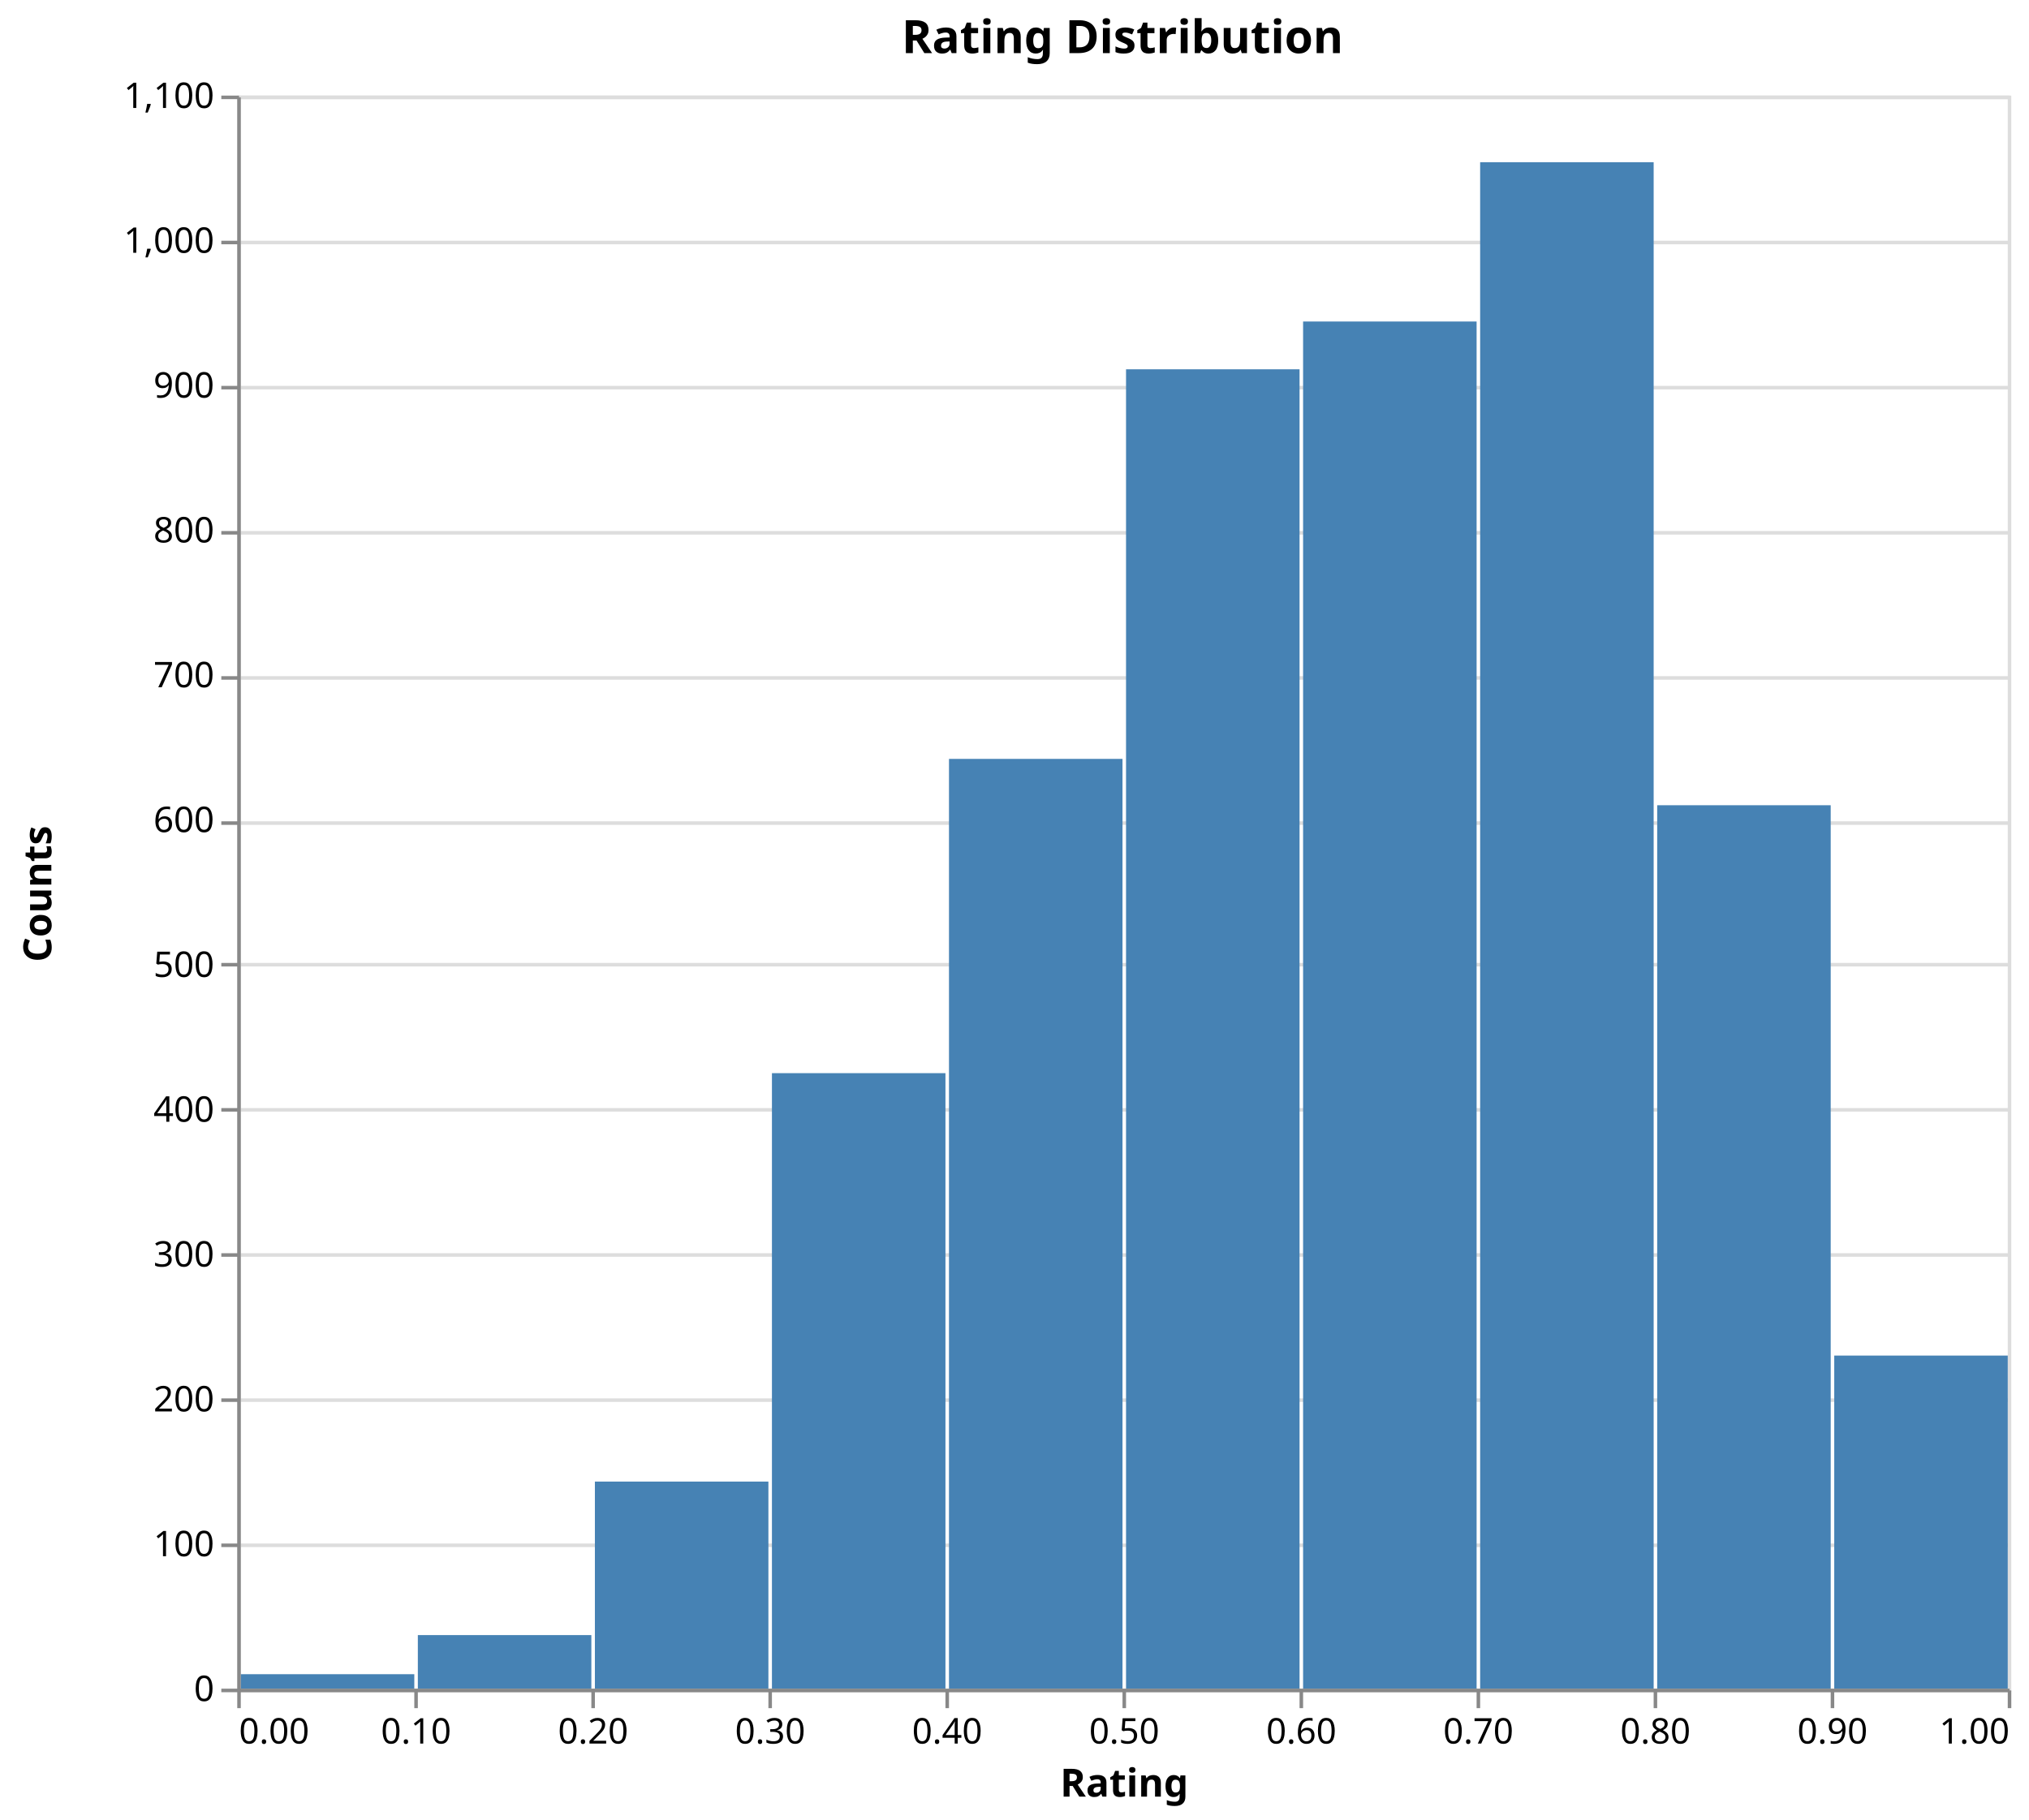
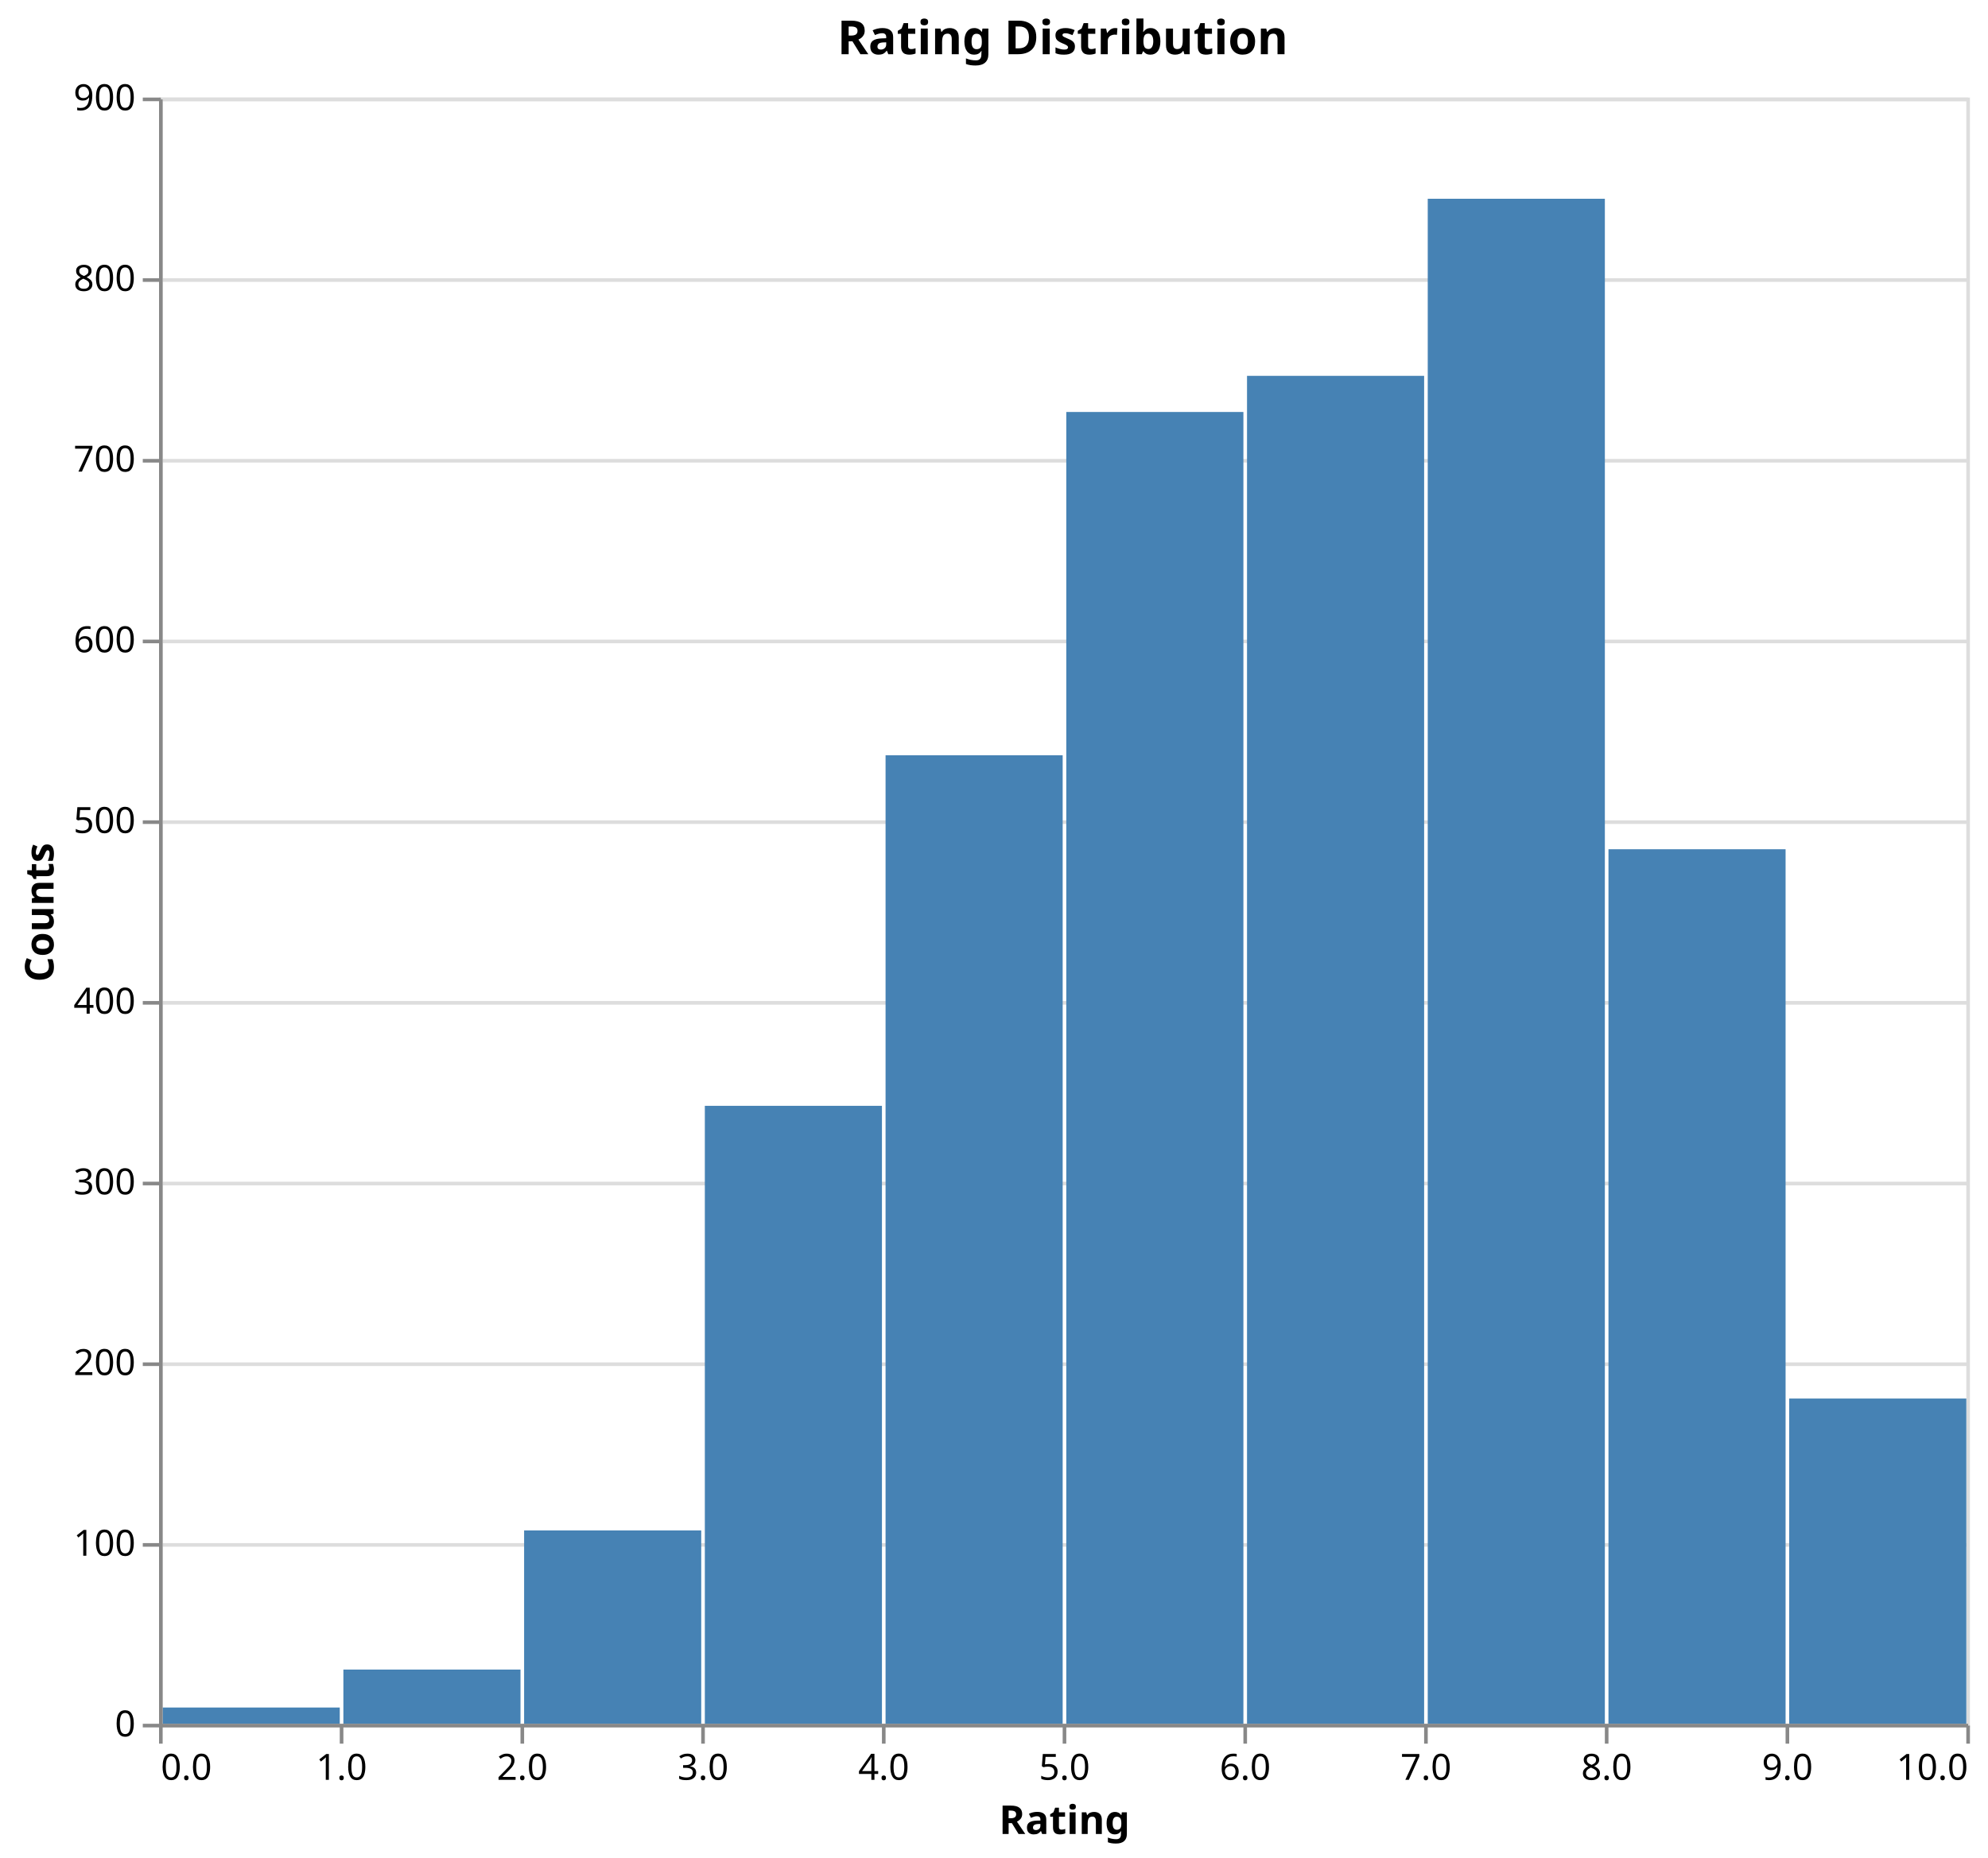
- <svg xmlns="http://www.w3.org/2000/svg" class="marks" width="573" height="514" viewBox="0 0 573 514" version="1.1">
-   <g transform="translate(67,27)">
+ <svg xmlns="http://www.w3.org/2000/svg" class="marks" width="550" height="514" viewBox="0 0 550 514" version="1.1">
+   <g transform="translate(44,27)">
    <g class="mark-group role-frame root">
      <g transform="translate(0,0)">
        <path class="background" d="M0.5,0.5h500v450h-500Z" style="fill: none; stroke: #ddd;" />
        <g>
          <g class="mark-group role-axis">
            <g transform="translate(0.5,0.5)">
              <path class="background" d="M0,0h0v0h0Z" style="pointer-events: none; fill: none;" />
              <g>
                <g class="mark-rule role-axis-grid" style="pointer-events: none;">
                  <line transform="translate(0,450)" x2="500" y2="0" style="fill: none; stroke: #ddd; stroke-width: 1; opacity: 1;" />
-                   <line transform="translate(0,409)" x2="500" y2="0" style="fill: none; stroke: #ddd; stroke-width: 1; opacity: 1;" />
-                   <line transform="translate(0,368)" x2="500" y2="0" style="fill: none; stroke: #ddd; stroke-width: 1; opacity: 1;" />
-                   <line transform="translate(0,327)" x2="500" y2="0" style="fill: none; stroke: #ddd; stroke-width: 1; opacity: 1;" />
-                   <line transform="translate(0,286)" x2="500" y2="0" style="fill: none; stroke: #ddd; stroke-width: 1; opacity: 1;" />
-                   <line transform="translate(0,245)" x2="500" y2="0" style="fill: none; stroke: #ddd; stroke-width: 1; opacity: 1;" />
-                   <line transform="translate(0,205)" x2="500" y2="0" style="fill: none; stroke: #ddd; stroke-width: 1; opacity: 1;" />
-                   <line transform="translate(0,164)" x2="500" y2="0" style="fill: none; stroke: #ddd; stroke-width: 1; opacity: 1;" />
-                   <line transform="translate(0,123)" x2="500" y2="0" style="fill: none; stroke: #ddd; stroke-width: 1; opacity: 1;" />
-                   <line transform="translate(0,82)" x2="500" y2="0" style="fill: none; stroke: #ddd; stroke-width: 1; opacity: 1;" />
-                   <line transform="translate(0,41)" x2="500" y2="0" style="fill: none; stroke: #ddd; stroke-width: 1; opacity: 1;" />
+                   <line transform="translate(0,400)" x2="500" y2="0" style="fill: none; stroke: #ddd; stroke-width: 1; opacity: 1;" />
+                   <line transform="translate(0,350)" x2="500" y2="0" style="fill: none; stroke: #ddd; stroke-width: 1; opacity: 1;" />
+                   <line transform="translate(0,300)" x2="500" y2="0" style="fill: none; stroke: #ddd; stroke-width: 1; opacity: 1;" />
+                   <line transform="translate(0,250)" x2="500" y2="0" style="fill: none; stroke: #ddd; stroke-width: 1; opacity: 1;" />
+                   <line transform="translate(0,200)" x2="500" y2="0" style="fill: none; stroke: #ddd; stroke-width: 1; opacity: 1;" />
+                   <line transform="translate(0,150)" x2="500" y2="0" style="fill: none; stroke: #ddd; stroke-width: 1; opacity: 1;" />
+                   <line transform="translate(0,100)" x2="500" y2="0" style="fill: none; stroke: #ddd; stroke-width: 1; opacity: 1;" />
+                   <line transform="translate(0,50)" x2="500" y2="0" style="fill: none; stroke: #ddd; stroke-width: 1; opacity: 1;" />
                  <line transform="translate(0,0)" x2="500" y2="0" style="fill: none; stroke: #ddd; stroke-width: 1; opacity: 1;" />
                </g>
              </g>
            </g>
          </g>
          <g class="mark-rect role-mark marks">
-             <path d="M51,434.864h49v15.136h-49Z" style="fill: steelblue;" />
-             <path d="M101,391.5h49v58.5h-49Z" style="fill: steelblue;" />
-             <path d="M151,276.136h49v173.864h-49Z" style="fill: steelblue;" />
-             <path d="M201,187.364h49v262.636h-49Z" style="fill: steelblue;" />
-             <path d="M251,77.318h49v372.682h-49Z" style="fill: steelblue;" />
-             <path d="M301,63.818h49v386.182h-49Z" style="fill: steelblue;" />
-             <path d="M351,18.818h49v431.182h-49Z" style="fill: steelblue;" />
-             <path d="M401,200.455h49v249.545h-49Z" style="fill: steelblue;" />
-             <path d="M451,355.909h49v94.091h-49Z" style="fill: steelblue;" />
-             <path d="M1,445.909h49v4.091h-49Z" style="fill: steelblue;" />
+             <path d="M351,28h49v422h-49Z" style="fill: steelblue;" />
+             <path d="M251,87h49v363h-49Z" style="fill: steelblue;" />
+             <path d="M301,77h49v373h-49Z" style="fill: steelblue;" />
+             <path d="M201,182h49v268h-49Z" style="fill: steelblue;" />
+             <path d="M401,208h49v242h-49Z" style="fill: steelblue;" />
+             <path d="M451,360h49v90h-49Z" style="fill: steelblue;" />
+             <path d="M151,279h49v171h-49Z" style="fill: steelblue;" />
+             <path d="M101,396.5h49v53.5h-49Z" style="fill: steelblue;" />
+             <path d="M51,435h49v15h-49Z" style="fill: steelblue;" />
+             <path d="M1,445.5h49v4.5h-49Z" style="fill: steelblue;" />
          </g>
          <g class="mark-text role-title" style="pointer-events: none;">
            <text text-anchor="middle" transform="translate(250,-12)" style="font-family: sans-serif; font-size: 13px; font-weight: bold; fill: #000; opacity: 1;">Rating Distribution</text>
          </g>
          <g class="mark-group role-axis">
            <g transform="translate(0.5,450.5)">
              <path class="background" d="M0,0h0v0h0Z" style="pointer-events: none; fill: none;" />
              <g>
                <g class="mark-rule role-axis-tick" style="pointer-events: none;">
                  <line transform="translate(0,0)" x2="0" y2="5" style="fill: none; stroke: #888; stroke-width: 1; opacity: 1;" />
                  <line transform="translate(50,0)" x2="0" y2="5" style="fill: none; stroke: #888; stroke-width: 1; opacity: 1;" />
                  <line transform="translate(100,0)" x2="0" y2="5" style="fill: none; stroke: #888; stroke-width: 1; opacity: 1;" />
                  <line transform="translate(150,0)" x2="0" y2="5" style="fill: none; stroke: #888; stroke-width: 1; opacity: 1;" />
                  <line transform="translate(200,0)" x2="0" y2="5" style="fill: none; stroke: #888; stroke-width: 1; opacity: 1;" />
                  <line transform="translate(250,0)" x2="0" y2="5" style="fill: none; stroke: #888; stroke-width: 1; opacity: 1;" />
                  <line transform="translate(300,0)" x2="0" y2="5" style="fill: none; stroke: #888; stroke-width: 1; opacity: 1;" />
                  <line transform="translate(350,0)" x2="0" y2="5" style="fill: none; stroke: #888; stroke-width: 1; opacity: 1;" />
                  <line transform="translate(400,0)" x2="0" y2="5" style="fill: none; stroke: #888; stroke-width: 1; opacity: 1;" />
                  <line transform="translate(450,0)" x2="0" y2="5" style="fill: none; stroke: #888; stroke-width: 1; opacity: 1;" />
                  <line transform="translate(500,0)" x2="0" y2="5" style="fill: none; stroke: #888; stroke-width: 1; opacity: 1;" />
                </g>
                <g class="mark-text role-axis-label" style="pointer-events: none;">
-                   <text text-anchor="start" transform="translate(0,15)" style="font-family: sans-serif; font-size: 10px; fill: #000; opacity: 1;">0.00</text>
-                   <text text-anchor="middle" transform="translate(50,15)" style="font-family: sans-serif; font-size: 10px; fill: #000; opacity: 1;">0.10</text>
-                   <text text-anchor="middle" transform="translate(100,15)" style="font-family: sans-serif; font-size: 10px; fill: #000; opacity: 1;">0.20</text>
-                   <text text-anchor="middle" transform="translate(150,15)" style="font-family: sans-serif; font-size: 10px; fill: #000; opacity: 1;">0.30</text>
-                   <text text-anchor="middle" transform="translate(200,15)" style="font-family: sans-serif; font-size: 10px; fill: #000; opacity: 1;">0.40</text>
-                   <text text-anchor="middle" transform="translate(250,15)" style="font-family: sans-serif; font-size: 10px; fill: #000; opacity: 1;">0.50</text>
-                   <text text-anchor="middle" transform="translate(300,15)" style="font-family: sans-serif; font-size: 10px; fill: #000; opacity: 1;">0.60</text>
-                   <text text-anchor="middle" transform="translate(350,15)" style="font-family: sans-serif; font-size: 10px; fill: #000; opacity: 1;">0.70</text>
-                   <text text-anchor="middle" transform="translate(400,15)" style="font-family: sans-serif; font-size: 10px; fill: #000; opacity: 1;">0.80</text>
-                   <text text-anchor="middle" transform="translate(450,15)" style="font-family: sans-serif; font-size: 10px; fill: #000; opacity: 1;">0.90</text>
-                   <text text-anchor="end" transform="translate(500,15)" style="font-family: sans-serif; font-size: 10px; fill: #000; opacity: 1;">1.00</text>
+                   <text text-anchor="start" transform="translate(0,15)" style="font-family: sans-serif; font-size: 10px; fill: #000; opacity: 1;">0.0</text>
+                   <text text-anchor="middle" transform="translate(50,15)" style="font-family: sans-serif; font-size: 10px; fill: #000; opacity: 1;">1.0</text>
+                   <text text-anchor="middle" transform="translate(100,15)" style="font-family: sans-serif; font-size: 10px; fill: #000; opacity: 1;">2.0</text>
+                   <text text-anchor="middle" transform="translate(150,15)" style="font-family: sans-serif; font-size: 10px; fill: #000; opacity: 1;">3.0</text>
+                   <text text-anchor="middle" transform="translate(200,15)" style="font-family: sans-serif; font-size: 10px; fill: #000; opacity: 1;">4.0</text>
+                   <text text-anchor="middle" transform="translate(250,15)" style="font-family: sans-serif; font-size: 10px; fill: #000; opacity: 1;">5.0</text>
+                   <text text-anchor="middle" transform="translate(300,15)" style="font-family: sans-serif; font-size: 10px; fill: #000; opacity: 1;">6.0</text>
+                   <text text-anchor="middle" transform="translate(350,15)" style="font-family: sans-serif; font-size: 10px; fill: #000; opacity: 1;">7.0</text>
+                   <text text-anchor="middle" transform="translate(400,15)" style="font-family: sans-serif; font-size: 10px; fill: #000; opacity: 1;">8.0</text>
+                   <text text-anchor="middle" transform="translate(450,15)" style="font-family: sans-serif; font-size: 10px; fill: #000; opacity: 1;">9.0</text>
+                   <text text-anchor="end" transform="translate(500,15)" style="font-family: sans-serif; font-size: 10px; fill: #000; opacity: 1;">10.0</text>
                </g>
                <g class="mark-rule role-axis-domain" style="pointer-events: none;">
                  <line transform="translate(0,0)" x2="500" y2="0" style="fill: none; stroke: #888; stroke-width: 1; opacity: 1;" />
                </g>
                <g class="mark-text role-axis-title" style="pointer-events: none;">
                  <text text-anchor="middle" transform="translate(250,30)" style="font-family: sans-serif; font-size: 11px; font-weight: bold; fill: #000; opacity: 1;">Rating</text>
                </g>
              </g>
            </g>
          </g>
          <g class="mark-group role-axis">
            <g transform="translate(0.5,0.5)">
              <path class="background" d="M0,0h0v0h0Z" style="pointer-events: none; fill: none;" />
              <g>
                <g class="mark-rule role-axis-tick" style="pointer-events: none;">
                  <line transform="translate(0,450)" x2="-5" y2="0" style="fill: none; stroke: #888; stroke-width: 1; opacity: 1;" />
-                   <line transform="translate(0,409)" x2="-5" y2="0" style="fill: none; stroke: #888; stroke-width: 1; opacity: 1;" />
-                   <line transform="translate(0,368)" x2="-5" y2="0" style="fill: none; stroke: #888; stroke-width: 1; opacity: 1;" />
-                   <line transform="translate(0,327)" x2="-5" y2="0" style="fill: none; stroke: #888; stroke-width: 1; opacity: 1;" />
-                   <line transform="translate(0,286)" x2="-5" y2="0" style="fill: none; stroke: #888; stroke-width: 1; opacity: 1;" />
-                   <line transform="translate(0,245)" x2="-5" y2="0" style="fill: none; stroke: #888; stroke-width: 1; opacity: 1;" />
-                   <line transform="translate(0,205)" x2="-5" y2="0" style="fill: none; stroke: #888; stroke-width: 1; opacity: 1;" />
-                   <line transform="translate(0,164)" x2="-5" y2="0" style="fill: none; stroke: #888; stroke-width: 1; opacity: 1;" />
-                   <line transform="translate(0,123)" x2="-5" y2="0" style="fill: none; stroke: #888; stroke-width: 1; opacity: 1;" />
-                   <line transform="translate(0,82)" x2="-5" y2="0" style="fill: none; stroke: #888; stroke-width: 1; opacity: 1;" />
-                   <line transform="translate(0,41)" x2="-5" y2="0" style="fill: none; stroke: #888; stroke-width: 1; opacity: 1;" />
+                   <line transform="translate(0,400)" x2="-5" y2="0" style="fill: none; stroke: #888; stroke-width: 1; opacity: 1;" />
+                   <line transform="translate(0,350)" x2="-5" y2="0" style="fill: none; stroke: #888; stroke-width: 1; opacity: 1;" />
+                   <line transform="translate(0,300)" x2="-5" y2="0" style="fill: none; stroke: #888; stroke-width: 1; opacity: 1;" />
+                   <line transform="translate(0,250)" x2="-5" y2="0" style="fill: none; stroke: #888; stroke-width: 1; opacity: 1;" />
+                   <line transform="translate(0,200)" x2="-5" y2="0" style="fill: none; stroke: #888; stroke-width: 1; opacity: 1;" />
+                   <line transform="translate(0,150)" x2="-5" y2="0" style="fill: none; stroke: #888; stroke-width: 1; opacity: 1;" />
+                   <line transform="translate(0,100)" x2="-5" y2="0" style="fill: none; stroke: #888; stroke-width: 1; opacity: 1;" />
+                   <line transform="translate(0,50)" x2="-5" y2="0" style="fill: none; stroke: #888; stroke-width: 1; opacity: 1;" />
                  <line transform="translate(0,0)" x2="-5" y2="0" style="fill: none; stroke: #888; stroke-width: 1; opacity: 1;" />
                </g>
                <g class="mark-text role-axis-label" style="pointer-events: none;">
                  <text text-anchor="end" transform="translate(-7,453)" style="font-family: sans-serif; font-size: 10px; fill: #000; opacity: 1;">0</text>
-                   <text text-anchor="end" transform="translate(-7,412.0909)" style="font-family: sans-serif; font-size: 10px; fill: #000; opacity: 1;">100</text>
-                   <text text-anchor="end" transform="translate(-7,371.1818)" style="font-family: sans-serif; font-size: 10px; fill: #000; opacity: 1;">200</text>
-                   <text text-anchor="end" transform="translate(-7,330.2727)" style="font-family: sans-serif; font-size: 10px; fill: #000; opacity: 1;">300</text>
-                   <text text-anchor="end" transform="translate(-7,289.3636)" style="font-family: sans-serif; font-size: 10px; fill: #000; opacity: 1;">400</text>
-                   <text text-anchor="end" transform="translate(-7,248.4545)" style="font-family: sans-serif; font-size: 10px; fill: #000; opacity: 1;">500</text>
-                   <text text-anchor="end" transform="translate(-7,207.5455)" style="font-family: sans-serif; font-size: 10px; fill: #000; opacity: 1;">600</text>
-                   <text text-anchor="end" transform="translate(-7,166.6364)" style="font-family: sans-serif; font-size: 10px; fill: #000; opacity: 1;">700</text>
-                   <text text-anchor="end" transform="translate(-7,125.7273)" style="font-family: sans-serif; font-size: 10px; fill: #000; opacity: 1;">800</text>
-                   <text text-anchor="end" transform="translate(-7,84.81818)" style="font-family: sans-serif; font-size: 10px; fill: #000; opacity: 1;">900</text>
-                   <text text-anchor="end" transform="translate(-7,43.90909)" style="font-family: sans-serif; font-size: 10px; fill: #000; opacity: 1;">1,000</text>
-                   <text text-anchor="end" transform="translate(-7,3)" style="font-family: sans-serif; font-size: 10px; fill: #000; opacity: 1;">1,100</text>
+                   <text text-anchor="end" transform="translate(-7,403)" style="font-family: sans-serif; font-size: 10px; fill: #000; opacity: 1;">100</text>
+                   <text text-anchor="end" transform="translate(-7,353)" style="font-family: sans-serif; font-size: 10px; fill: #000; opacity: 1;">200</text>
+                   <text text-anchor="end" transform="translate(-7,303)" style="font-family: sans-serif; font-size: 10px; fill: #000; opacity: 1;">300</text>
+                   <text text-anchor="end" transform="translate(-7,253)" style="font-family: sans-serif; font-size: 10px; fill: #000; opacity: 1;">400</text>
+                   <text text-anchor="end" transform="translate(-7,203)" style="font-family: sans-serif; font-size: 10px; fill: #000; opacity: 1;">500</text>
+                   <text text-anchor="end" transform="translate(-7,153)" style="font-family: sans-serif; font-size: 10px; fill: #000; opacity: 1;">600</text>
+                   <text text-anchor="end" transform="translate(-7,103)" style="font-family: sans-serif; font-size: 10px; fill: #000; opacity: 1;">700</text>
+                   <text text-anchor="end" transform="translate(-7,53)" style="font-family: sans-serif; font-size: 10px; fill: #000; opacity: 1;">800</text>
+                   <text text-anchor="end" transform="translate(-7,3)" style="font-family: sans-serif; font-size: 10px; fill: #000; opacity: 1;">900</text>
                </g>
                <g class="mark-rule role-axis-domain" style="pointer-events: none;">
                  <line transform="translate(0,450)" x2="0" y2="-450" style="fill: none; stroke: #888; stroke-width: 1; opacity: 1;" />
                </g>
                <g class="mark-text role-axis-title" style="pointer-events: none;">
-                   <text text-anchor="middle" transform="translate(-51,225) rotate(-90) translate(0,-2)" style="font-family: sans-serif; font-size: 11px; font-weight: bold; fill: #000; opacity: 1;">Counts</text>
+                   <text text-anchor="middle" transform="translate(-27.68457,225) rotate(-90) translate(0,-2)" style="font-family: sans-serif; font-size: 11px; font-weight: bold; fill: #000; opacity: 1;">Counts</text>
                </g>
              </g>
            </g>
          </g>
        </g>
      </g>
    </g>
  </g>
</svg>
